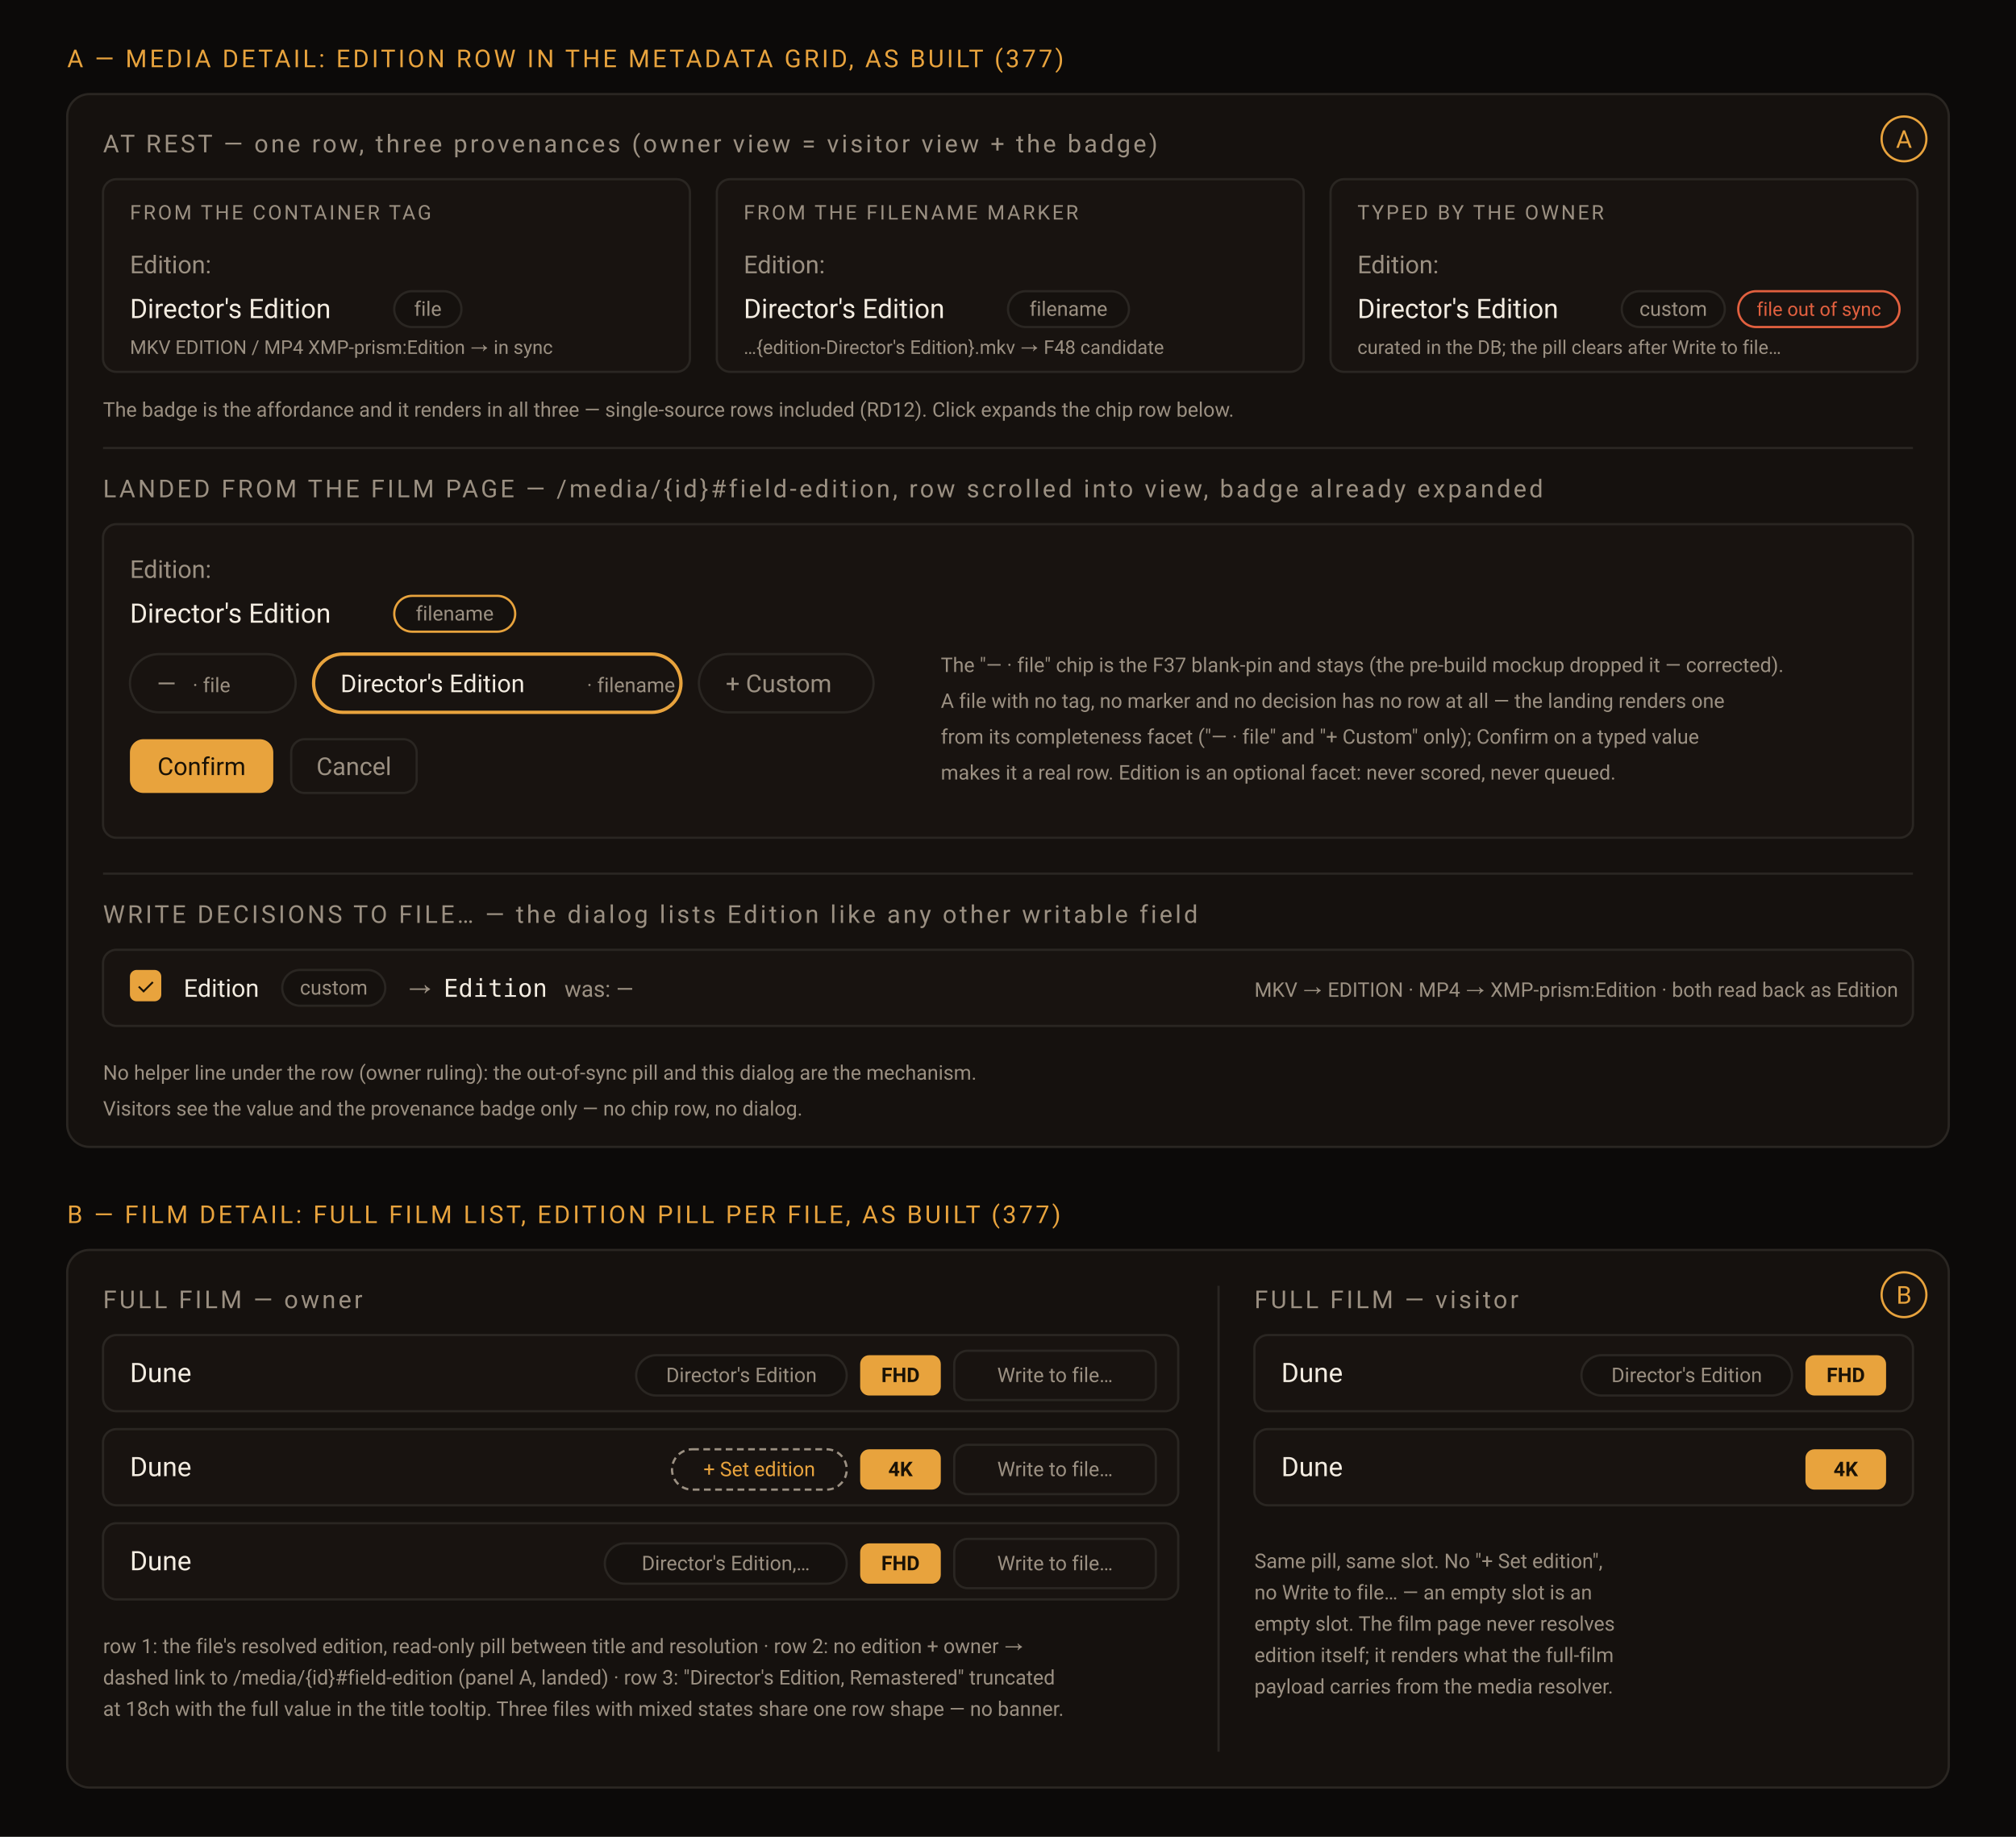
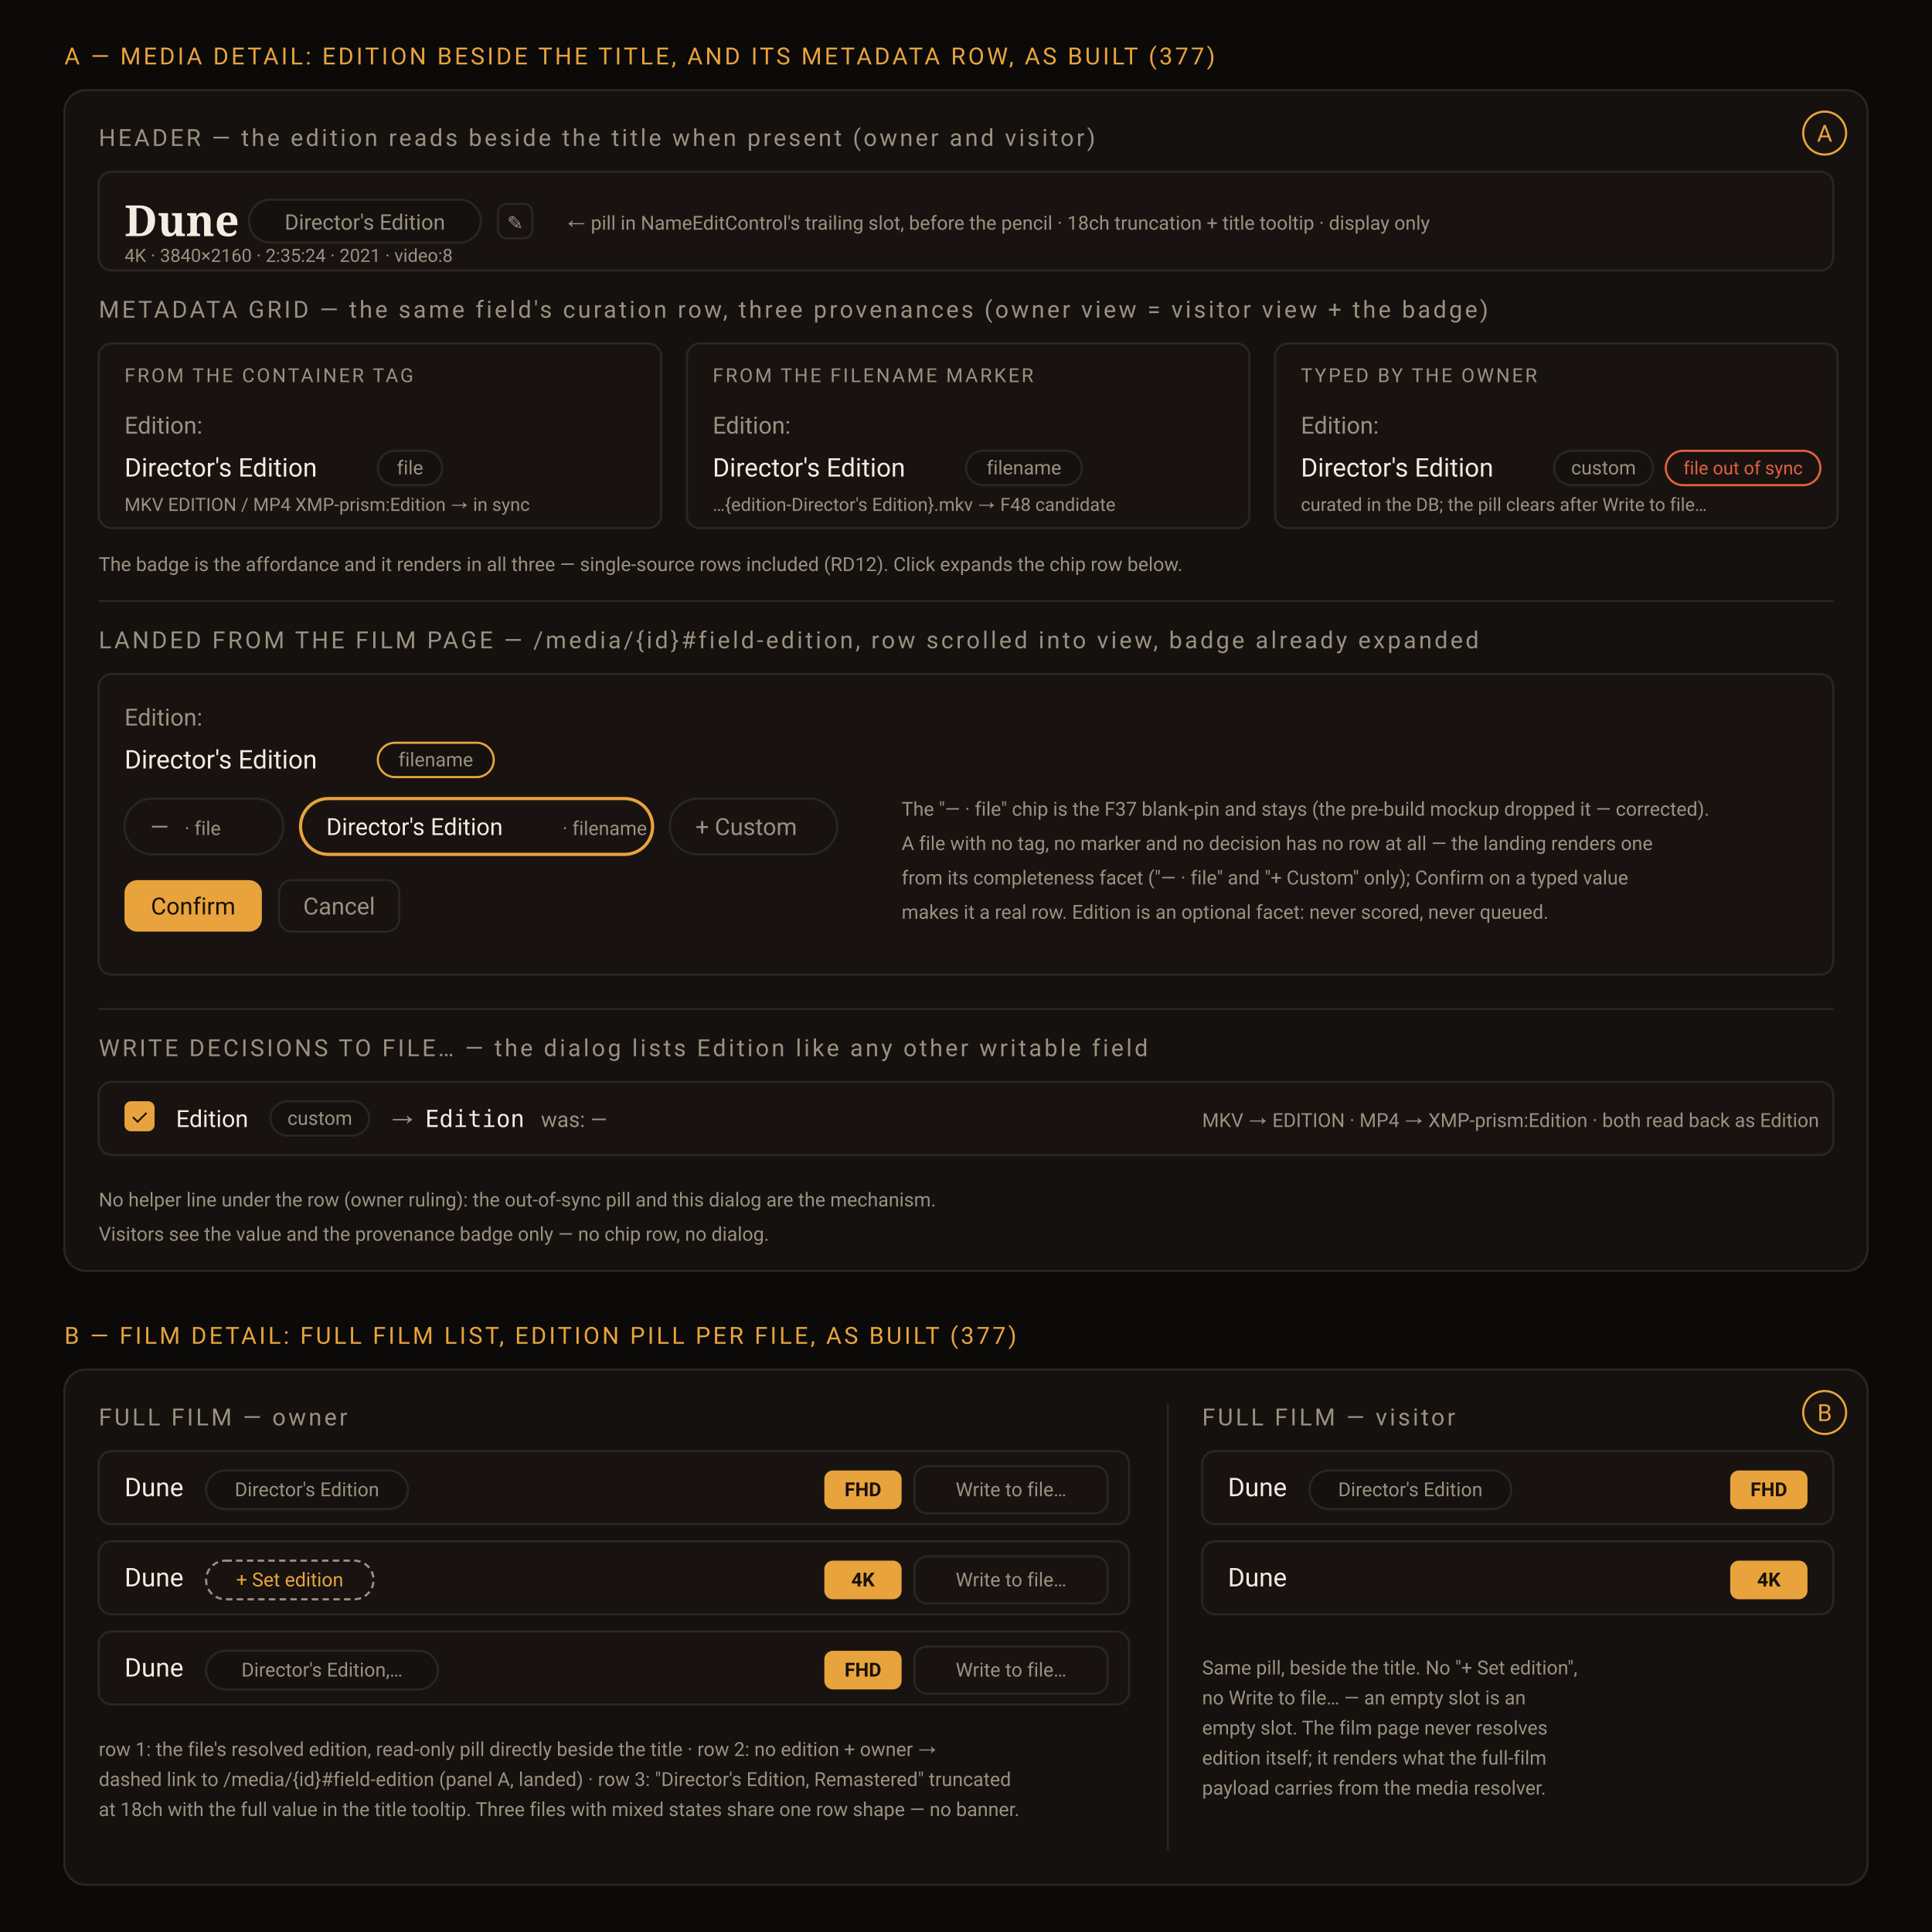
- <svg xmlns="http://www.w3.org/2000/svg" width="900" height="820" viewBox="0 0 900 820" font-family="ui-sans-serif, -apple-system, 'Segoe UI', Roboto, Helvetica, Arial, sans-serif">
-   <rect width="900" height="820" fill="#0c0a09" />
-   <text x="30" y="30" fill="#e8a33d" font-size="11" letter-spacing="1.2">A — MEDIA DETAIL: EDITION ROW IN THE METADATA GRID, AS BUILT (377)</text>
-   <rect x="30" y="42" width="840" height="470" rx="10" fill="#15110e" stroke="#2a2622" stroke-width="1" />
-   <text x="46" y="68" fill="#9b9082" font-size="11" letter-spacing="1.2">AT REST — one row, three provenances (owner view = visitor view + the badge)</text>
-   <rect x="46" y="80" width="262" height="86" rx="6" fill="#181310" stroke="#2a2622" stroke-width="1" />
-   <text x="58" y="98" fill="#9b9082" font-size="9" letter-spacing="1">FROM THE CONTAINER TAG</text>
-   <text x="58" y="122" fill="#9b9082" font-size="11">Edition:</text>
-   <text x="58" y="142" fill="#f3ece1" font-size="12">Director's Edition</text>
-   <rect x="176" y="130" width="30" height="16" rx="8" fill="#15110e" stroke="#2a2622" stroke-width="1" />
-   <text x="191" y="141" fill="#9b9082" font-size="9" text-anchor="middle">file</text>
-   <text x="58" y="158" fill="#9b9082" font-size="8.5">MKV EDITION / MP4 XMP-prism:Edition → in sync</text>
-   <rect x="320" y="80" width="262" height="86" rx="6" fill="#181310" stroke="#2a2622" stroke-width="1" />
-   <text x="332" y="98" fill="#9b9082" font-size="9" letter-spacing="1">FROM THE FILENAME MARKER</text>
-   <text x="332" y="122" fill="#9b9082" font-size="11">Edition:</text>
-   <text x="332" y="142" fill="#f3ece1" font-size="12">Director's Edition</text>
-   <rect x="450" y="130" width="54" height="16" rx="8" fill="#15110e" stroke="#2a2622" stroke-width="1" />
-   <text x="477" y="141" fill="#9b9082" font-size="9" text-anchor="middle">filename</text>
-   <text x="332" y="158" fill="#9b9082" font-size="8.5">…{edition-Director's Edition}.mkv → F48 candidate</text>
-   <rect x="594" y="80" width="262" height="86" rx="6" fill="#181310" stroke="#2a2622" stroke-width="1" />
-   <text x="606" y="98" fill="#9b9082" font-size="9" letter-spacing="1">TYPED BY THE OWNER</text>
-   <text x="606" y="122" fill="#9b9082" font-size="11">Edition:</text>
-   <text x="606" y="142" fill="#f3ece1" font-size="12">Director's Edition</text>
-   <rect x="724" y="130" width="46" height="16" rx="8" fill="#15110e" stroke="#2a2622" stroke-width="1" />
-   <text x="747" y="141" fill="#9b9082" font-size="9" text-anchor="middle">custom</text>
-   <rect x="776" y="130" width="72" height="16" rx="8" fill="none" stroke="#e2603f" stroke-width="1" />
-   <text x="812" y="141" fill="#e2603f" font-size="8.5" text-anchor="middle">file out of sync</text>
-   <text x="606" y="158" fill="#9b9082" font-size="8.5">curated in the DB; the pill clears after Write to file…</text>
-   <text x="46" y="186" fill="#9b9082" font-size="9">The badge is the affordance and it renders in all three — single-source rows included (RD12). Click expands the chip row below.</text>
-   <line x1="46" y1="200" x2="854" y2="200" stroke="#2a2622" stroke-width="1" />
-   <text x="46" y="222" fill="#9b9082" font-size="11" letter-spacing="1.2">LANDED FROM THE FILM PAGE — /media/{id}#field-edition, row scrolled into view, badge already expanded</text>
-   <rect x="46" y="234" width="808" height="140" rx="6" fill="#181310" stroke="#2a2622" stroke-width="1" />
-   <text x="58" y="258" fill="#9b9082" font-size="11">Edition:</text>
-   <text x="58" y="278" fill="#f3ece1" font-size="12">Director's Edition</text>
-   <rect x="176" y="266" width="54" height="16" rx="8" fill="#15110e" stroke="#e8a33d" stroke-width="1" />
-   <text x="203" y="277" fill="#9b9082" font-size="9" text-anchor="middle">filename</text>
-   <rect x="58" y="292" width="74" height="26" rx="13" fill="#181310" stroke="#2a2622" stroke-width="1" />
-   <text x="70" y="309" fill="#9b9082" font-size="11">—</text>
-   <text x="86" y="309" fill="#9b9082" font-size="9">· file</text>
-   <rect x="140" y="292" width="164" height="26" rx="13" fill="#181310" stroke="#e8a33d" stroke-width="1.5" />
-   <text x="152" y="309" fill="#f3ece1" font-size="11">Director's Edition</text>
-   <text x="262" y="309" fill="#9b9082" font-size="9">· filename</text>
-   <rect x="312" y="292" width="78" height="26" rx="13" fill="#181310" stroke="#2a2622" stroke-width="1" />
-   <text x="324" y="309" fill="#9b9082" font-size="11">+ Custom</text>
-   <rect x="58" y="330" width="64" height="24" rx="6" fill="#e8a33d" />
-   <text x="90" y="346" fill="#1a1206" font-size="11" text-anchor="middle">Confirm</text>
-   <rect x="130" y="330" width="56" height="24" rx="6" fill="#181310" stroke="#2a2622" stroke-width="1" />
-   <text x="158" y="346" fill="#9b9082" font-size="11" text-anchor="middle">Cancel</text>
-   <text x="420" y="300" fill="#9b9082" font-size="9">The "— · file" chip is the F37 blank-pin and stays (the pre-build mockup dropped it — corrected).</text>
-   <text x="420" y="316" fill="#9b9082" font-size="9">A file with no tag, no marker and no decision has no row at all — the landing renders one</text>
-   <text x="420" y="332" fill="#9b9082" font-size="9">from its completeness facet ("— · file" and "+ Custom" only); Confirm on a typed value</text>
-   <text x="420" y="348" fill="#9b9082" font-size="9">makes it a real row. Edition is an optional facet: never scored, never queued.</text>
-   <line x1="46" y1="390" x2="854" y2="390" stroke="#2a2622" stroke-width="1" />
-   <text x="46" y="412" fill="#9b9082" font-size="11" letter-spacing="1.2">WRITE DECISIONS TO FILE… — the dialog lists Edition like any other writable field</text>
-   <rect x="46" y="424" width="808" height="34" rx="6" fill="#181310" stroke="#2a2622" stroke-width="1" />
-   <rect x="58" y="433" width="14" height="14" rx="3" fill="#e8a33d" />
-   <text x="65" y="444" fill="#1a1206" font-size="10" text-anchor="middle">✓</text>
-   <text x="82" y="445" fill="#f3ece1" font-size="11">Edition</text>
-   <rect x="126" y="433" width="46" height="16" rx="8" fill="#15110e" stroke="#2a2622" stroke-width="1" />
-   <text x="149" y="444" fill="#9b9082" font-size="9" text-anchor="middle">custom</text>
-   <text x="182" y="445" fill="#9b9082" font-size="11">→</text>
-   <text x="198" y="445" fill="#f3ece1" font-size="11" font-family="ui-monospace, SFMono-Regular, Menlo, Consolas, monospace">Edition</text>
-   <text x="252" y="445" fill="#9b9082" font-size="10">was: —</text>
-   <text x="560" y="445" fill="#9b9082" font-size="9">MKV → EDITION · MP4 → XMP-prism:Edition · both read back as Edition</text>
-   <text x="46" y="482" fill="#9b9082" font-size="9">No helper line under the row (owner ruling): the out-of-sync pill and this dialog are the mechanism.</text>
-   <text x="46" y="498" fill="#9b9082" font-size="9">Visitors see the value and the provenance badge only — no chip row, no dialog.</text>
+ <svg xmlns="http://www.w3.org/2000/svg" width="900" height="900" viewBox="0 0 900 900" font-family="ui-sans-serif, -apple-system, 'Segoe UI', Roboto, Helvetica, Arial, sans-serif">
+   <rect width="900" height="900" fill="#0c0a09" />
+   <text x="30" y="30" fill="#e8a33d" font-size="11" letter-spacing="1.2">A — MEDIA DETAIL: EDITION BESIDE THE TITLE, AND ITS METADATA ROW, AS BUILT (377)</text>
+   <rect x="30" y="42" width="840" height="550" rx="10" fill="#15110e" stroke="#2a2622" stroke-width="1" />
+   <text x="46" y="68" fill="#9b9082" font-size="11" letter-spacing="1.2">HEADER — the edition reads beside the title when present (owner and visitor)</text>
+   <rect x="46" y="80" width="808" height="46" rx="6" fill="#181310" stroke="#2a2622" stroke-width="1" />
+   <text x="58" y="110" fill="#f3ece1" font-size="20" font-weight="600" font-family="'Fraunces Variable', serif">Dune</text>
+   <rect x="116" y="93" width="108" height="20" rx="10" fill="#15110e" stroke="#2a2622" stroke-width="1" />
+   <text x="170" y="107" fill="#9b9082" font-size="10" text-anchor="middle">Director's Edition</text>
+   <rect x="232" y="95" width="16" height="16" rx="4" fill="#181310" stroke="#2a2622" stroke-width="1" />
+   <text x="240" y="107" fill="#9b9082" font-size="9" text-anchor="middle">✎</text>
+   <text x="264" y="107" fill="#9b9082" font-size="9">← pill in NameEditControl's trailing slot, before the pencil · 18ch truncation + title tooltip · display only</text>
+   <text x="58" y="122" fill="#9b9082" font-size="8.5">4K · 3840×2160 · 2:35:24 · 2021 · video:8</text>
+   <text x="46" y="148" fill="#9b9082" font-size="11" letter-spacing="1.2">METADATA GRID — the same field's curation row, three provenances (owner view = visitor view + the badge)</text>
+   <rect x="46" y="160" width="262" height="86" rx="6" fill="#181310" stroke="#2a2622" stroke-width="1" />
+   <text x="58" y="178" fill="#9b9082" font-size="9" letter-spacing="1">FROM THE CONTAINER TAG</text>
+   <text x="58" y="202" fill="#9b9082" font-size="11">Edition:</text>
+   <text x="58" y="222" fill="#f3ece1" font-size="12">Director's Edition</text>
+   <rect x="176" y="210" width="30" height="16" rx="8" fill="#15110e" stroke="#2a2622" stroke-width="1" />
+   <text x="191" y="221" fill="#9b9082" font-size="9" text-anchor="middle">file</text>
+   <text x="58" y="238" fill="#9b9082" font-size="8.5">MKV EDITION / MP4 XMP-prism:Edition → in sync</text>
+   <rect x="320" y="160" width="262" height="86" rx="6" fill="#181310" stroke="#2a2622" stroke-width="1" />
+   <text x="332" y="178" fill="#9b9082" font-size="9" letter-spacing="1">FROM THE FILENAME MARKER</text>
+   <text x="332" y="202" fill="#9b9082" font-size="11">Edition:</text>
+   <text x="332" y="222" fill="#f3ece1" font-size="12">Director's Edition</text>
+   <rect x="450" y="210" width="54" height="16" rx="8" fill="#15110e" stroke="#2a2622" stroke-width="1" />
+   <text x="477" y="221" fill="#9b9082" font-size="9" text-anchor="middle">filename</text>
+   <text x="332" y="238" fill="#9b9082" font-size="8.5">…{edition-Director's Edition}.mkv → F48 candidate</text>
+   <rect x="594" y="160" width="262" height="86" rx="6" fill="#181310" stroke="#2a2622" stroke-width="1" />
+   <text x="606" y="178" fill="#9b9082" font-size="9" letter-spacing="1">TYPED BY THE OWNER</text>
+   <text x="606" y="202" fill="#9b9082" font-size="11">Edition:</text>
+   <text x="606" y="222" fill="#f3ece1" font-size="12">Director's Edition</text>
+   <rect x="724" y="210" width="46" height="16" rx="8" fill="#15110e" stroke="#2a2622" stroke-width="1" />
+   <text x="747" y="221" fill="#9b9082" font-size="9" text-anchor="middle">custom</text>
+   <rect x="776" y="210" width="72" height="16" rx="8" fill="none" stroke="#e2603f" stroke-width="1" />
+   <text x="812" y="221" fill="#e2603f" font-size="8.5" text-anchor="middle">file out of sync</text>
+   <text x="606" y="238" fill="#9b9082" font-size="8.5">curated in the DB; the pill clears after Write to file…</text>
+   <text x="46" y="266" fill="#9b9082" font-size="9">The badge is the affordance and it renders in all three — single-source rows included (RD12). Click expands the chip row below.</text>
+   <line x1="46" y1="280" x2="854" y2="280" stroke="#2a2622" stroke-width="1" />
+   <text x="46" y="302" fill="#9b9082" font-size="11" letter-spacing="1.2">LANDED FROM THE FILM PAGE — /media/{id}#field-edition, row scrolled into view, badge already expanded</text>
+   <rect x="46" y="314" width="808" height="140" rx="6" fill="#181310" stroke="#2a2622" stroke-width="1" />
+   <text x="58" y="338" fill="#9b9082" font-size="11">Edition:</text>
+   <text x="58" y="358" fill="#f3ece1" font-size="12">Director's Edition</text>
+   <rect x="176" y="346" width="54" height="16" rx="8" fill="#15110e" stroke="#e8a33d" stroke-width="1" />
+   <text x="203" y="357" fill="#9b9082" font-size="9" text-anchor="middle">filename</text>
+   <rect x="58" y="372" width="74" height="26" rx="13" fill="#181310" stroke="#2a2622" stroke-width="1" />
+   <text x="70" y="389" fill="#9b9082" font-size="11">—</text>
+   <text x="86" y="389" fill="#9b9082" font-size="9">· file</text>
+   <rect x="140" y="372" width="164" height="26" rx="13" fill="#181310" stroke="#e8a33d" stroke-width="1.5" />
+   <text x="152" y="389" fill="#f3ece1" font-size="11">Director's Edition</text>
+   <text x="262" y="389" fill="#9b9082" font-size="9">· filename</text>
+   <rect x="312" y="372" width="78" height="26" rx="13" fill="#181310" stroke="#2a2622" stroke-width="1" />
+   <text x="324" y="389" fill="#9b9082" font-size="11">+ Custom</text>
+   <rect x="58" y="410" width="64" height="24" rx="6" fill="#e8a33d" />
+   <text x="90" y="426" fill="#1a1206" font-size="11" text-anchor="middle">Confirm</text>
+   <rect x="130" y="410" width="56" height="24" rx="6" fill="#181310" stroke="#2a2622" stroke-width="1" />
+   <text x="158" y="426" fill="#9b9082" font-size="11" text-anchor="middle">Cancel</text>
+   <text x="420" y="380" fill="#9b9082" font-size="9">The "— · file" chip is the F37 blank-pin and stays (the pre-build mockup dropped it — corrected).</text>
+   <text x="420" y="396" fill="#9b9082" font-size="9">A file with no tag, no marker and no decision has no row at all — the landing renders one</text>
+   <text x="420" y="412" fill="#9b9082" font-size="9">from its completeness facet ("— · file" and "+ Custom" only); Confirm on a typed value</text>
+   <text x="420" y="428" fill="#9b9082" font-size="9">makes it a real row. Edition is an optional facet: never scored, never queued.</text>
+   <line x1="46" y1="470" x2="854" y2="470" stroke="#2a2622" stroke-width="1" />
+   <text x="46" y="492" fill="#9b9082" font-size="11" letter-spacing="1.2">WRITE DECISIONS TO FILE… — the dialog lists Edition like any other writable field</text>
+   <rect x="46" y="504" width="808" height="34" rx="6" fill="#181310" stroke="#2a2622" stroke-width="1" />
+   <rect x="58" y="513" width="14" height="14" rx="3" fill="#e8a33d" />
+   <text x="65" y="524" fill="#1a1206" font-size="10" text-anchor="middle">✓</text>
+   <text x="82" y="525" fill="#f3ece1" font-size="11">Edition</text>
+   <rect x="126" y="513" width="46" height="16" rx="8" fill="#15110e" stroke="#2a2622" stroke-width="1" />
+   <text x="149" y="524" fill="#9b9082" font-size="9" text-anchor="middle">custom</text>
+   <text x="182" y="525" fill="#9b9082" font-size="11">→</text>
+   <text x="198" y="525" fill="#f3ece1" font-size="11" font-family="ui-monospace, SFMono-Regular, Menlo, Consolas, monospace">Edition</text>
+   <text x="252" y="525" fill="#9b9082" font-size="10">was: —</text>
+   <text x="560" y="525" fill="#9b9082" font-size="9">MKV → EDITION · MP4 → XMP-prism:Edition · both read back as Edition</text>
+   <text x="46" y="562" fill="#9b9082" font-size="9">No helper line under the row (owner ruling): the out-of-sync pill and this dialog are the mechanism.</text>
+   <text x="46" y="578" fill="#9b9082" font-size="9">Visitors see the value and the provenance badge only — no chip row, no dialog.</text>
  <circle cx="850" cy="62" r="10" fill="#181310" stroke="#e8a33d" stroke-width="1" />
  <text x="850" y="66" fill="#e8a33d" font-size="11" text-anchor="middle">A</text>
-   <text x="30" y="546" fill="#e8a33d" font-size="11" letter-spacing="1.2">B — FILM DETAIL: FULL FILM LIST, EDITION PILL PER FILE, AS BUILT (377)</text>
-   <rect x="30" y="558" width="840" height="240" rx="10" fill="#15110e" stroke="#2a2622" stroke-width="1" />
-   <text x="46" y="584" fill="#9b9082" font-size="11" letter-spacing="1.2">FULL FILM — owner</text>
-   <rect x="46" y="596" width="480" height="34" rx="6" fill="#181310" stroke="#2a2622" stroke-width="1" />
-   <text x="58" y="617" fill="#f3ece1" font-size="12">Dune</text>
-   <rect x="284" y="605" width="94" height="18" rx="9" fill="#15110e" stroke="#2a2622" stroke-width="1" />
-   <text x="331" y="617" fill="#9b9082" font-size="9" text-anchor="middle">Director's Edition</text>
-   <rect x="384" y="605" width="36" height="18" rx="4" fill="#e8a33d" />
-   <text x="402" y="617" fill="#1a1206" font-size="9" font-weight="600" text-anchor="middle">FHD</text>
-   <rect x="426" y="603" width="90" height="22" rx="6" fill="#181310" stroke="#2a2622" stroke-width="1" />
-   <text x="471" y="617" fill="#9b9082" font-size="9" text-anchor="middle">Write to file…</text>
-   <rect x="46" y="638" width="480" height="34" rx="6" fill="#181310" stroke="#2a2622" stroke-width="1" />
-   <text x="58" y="659" fill="#f3ece1" font-size="12">Dune</text>
-   <rect x="300" y="647" width="78" height="18" rx="9" fill="none" stroke="#9b9082" stroke-width="1" stroke-dasharray="3 2" />
-   <text x="339" y="659" fill="#e8a33d" font-size="9" text-anchor="middle">+ Set edition</text>
-   <rect x="384" y="647" width="36" height="18" rx="4" fill="#e8a33d" />
-   <text x="402" y="659" fill="#1a1206" font-size="9" font-weight="600" text-anchor="middle">4K</text>
-   <rect x="426" y="645" width="90" height="22" rx="6" fill="#181310" stroke="#2a2622" stroke-width="1" />
-   <text x="471" y="659" fill="#9b9082" font-size="9" text-anchor="middle">Write to file…</text>
-   <rect x="46" y="680" width="480" height="34" rx="6" fill="#181310" stroke="#2a2622" stroke-width="1" />
-   <text x="58" y="701" fill="#f3ece1" font-size="12">Dune</text>
-   <rect x="270" y="689" width="108" height="18" rx="9" fill="#15110e" stroke="#2a2622" stroke-width="1" />
-   <text x="324" y="701" fill="#9b9082" font-size="9" text-anchor="middle">Director's Edition,…</text>
-   <rect x="384" y="689" width="36" height="18" rx="4" fill="#e8a33d" />
-   <text x="402" y="701" fill="#1a1206" font-size="9" font-weight="600" text-anchor="middle">FHD</text>
-   <rect x="426" y="687" width="90" height="22" rx="6" fill="#181310" stroke="#2a2622" stroke-width="1" />
-   <text x="471" y="701" fill="#9b9082" font-size="9" text-anchor="middle">Write to file…</text>
-   <text x="46" y="738" fill="#9b9082" font-size="9">row 1: the file's resolved edition, read-only pill between title and resolution · row 2: no edition + owner →</text>
-   <text x="46" y="752" fill="#9b9082" font-size="9">dashed link to /media/{id}#field-edition (panel A, landed) · row 3: "Director's Edition, Remastered" truncated</text>
-   <text x="46" y="766" fill="#9b9082" font-size="9">at 18ch with the full value in the title tooltip. Three files with mixed states share one row shape — no banner.</text>
-   <line x1="544" y1="574" x2="544" y2="782" stroke="#2a2622" stroke-width="1" />
-   <text x="560" y="584" fill="#9b9082" font-size="11" letter-spacing="1.2">FULL FILM — visitor</text>
-   <rect x="560" y="596" width="294" height="34" rx="6" fill="#181310" stroke="#2a2622" stroke-width="1" />
-   <text x="572" y="617" fill="#f3ece1" font-size="12">Dune</text>
-   <rect x="706" y="605" width="94" height="18" rx="9" fill="#15110e" stroke="#2a2622" stroke-width="1" />
-   <text x="753" y="617" fill="#9b9082" font-size="9" text-anchor="middle">Director's Edition</text>
-   <rect x="806" y="605" width="36" height="18" rx="4" fill="#e8a33d" />
-   <text x="824" y="617" fill="#1a1206" font-size="9" font-weight="600" text-anchor="middle">FHD</text>
-   <rect x="560" y="638" width="294" height="34" rx="6" fill="#181310" stroke="#2a2622" stroke-width="1" />
-   <text x="572" y="659" fill="#f3ece1" font-size="12">Dune</text>
-   <rect x="806" y="647" width="36" height="18" rx="4" fill="#e8a33d" />
-   <text x="824" y="659" fill="#1a1206" font-size="9" font-weight="600" text-anchor="middle">4K</text>
-   <text x="560" y="700" fill="#9b9082" font-size="9">Same pill, same slot. No "+ Set edition",</text>
-   <text x="560" y="714" fill="#9b9082" font-size="9">no Write to file… — an empty slot is an</text>
-   <text x="560" y="728" fill="#9b9082" font-size="9">empty slot. The film page never resolves</text>
-   <text x="560" y="742" fill="#9b9082" font-size="9">edition itself; it renders what the full-film</text>
-   <text x="560" y="756" fill="#9b9082" font-size="9">payload carries from the media resolver.</text>
-   <circle cx="850" cy="578" r="10" fill="#181310" stroke="#e8a33d" stroke-width="1" />
-   <text x="850" y="582" fill="#e8a33d" font-size="11" text-anchor="middle">B</text>
+   <text x="30" y="626" fill="#e8a33d" font-size="11" letter-spacing="1.2">B — FILM DETAIL: FULL FILM LIST, EDITION PILL PER FILE, AS BUILT (377)</text>
+   <rect x="30" y="638" width="840" height="240" rx="10" fill="#15110e" stroke="#2a2622" stroke-width="1" />
+   <text x="46" y="664" fill="#9b9082" font-size="11" letter-spacing="1.2">FULL FILM — owner</text>
+   <rect x="46" y="676" width="480" height="34" rx="6" fill="#181310" stroke="#2a2622" stroke-width="1" />
+   <text x="58" y="697" fill="#f3ece1" font-size="12">Dune</text>
+   <rect x="96" y="685" width="94" height="18" rx="9" fill="#15110e" stroke="#2a2622" stroke-width="1" />
+   <text x="143" y="697" fill="#9b9082" font-size="9" text-anchor="middle">Director's Edition</text>
+   <rect x="384" y="685" width="36" height="18" rx="4" fill="#e8a33d" />
+   <text x="402" y="697" fill="#1a1206" font-size="9" font-weight="600" text-anchor="middle">FHD</text>
+   <rect x="426" y="683" width="90" height="22" rx="6" fill="#181310" stroke="#2a2622" stroke-width="1" />
+   <text x="471" y="697" fill="#9b9082" font-size="9" text-anchor="middle">Write to file…</text>
+   <rect x="46" y="718" width="480" height="34" rx="6" fill="#181310" stroke="#2a2622" stroke-width="1" />
+   <text x="58" y="739" fill="#f3ece1" font-size="12">Dune</text>
+   <rect x="96" y="727" width="78" height="18" rx="9" fill="none" stroke="#9b9082" stroke-width="1" stroke-dasharray="3 2" />
+   <text x="135" y="739" fill="#e8a33d" font-size="9" text-anchor="middle">+ Set edition</text>
+   <rect x="384" y="727" width="36" height="18" rx="4" fill="#e8a33d" />
+   <text x="402" y="739" fill="#1a1206" font-size="9" font-weight="600" text-anchor="middle">4K</text>
+   <rect x="426" y="725" width="90" height="22" rx="6" fill="#181310" stroke="#2a2622" stroke-width="1" />
+   <text x="471" y="739" fill="#9b9082" font-size="9" text-anchor="middle">Write to file…</text>
+   <rect x="46" y="760" width="480" height="34" rx="6" fill="#181310" stroke="#2a2622" stroke-width="1" />
+   <text x="58" y="781" fill="#f3ece1" font-size="12">Dune</text>
+   <rect x="96" y="769" width="108" height="18" rx="9" fill="#15110e" stroke="#2a2622" stroke-width="1" />
+   <text x="150" y="781" fill="#9b9082" font-size="9" text-anchor="middle">Director's Edition,…</text>
+   <rect x="384" y="769" width="36" height="18" rx="4" fill="#e8a33d" />
+   <text x="402" y="781" fill="#1a1206" font-size="9" font-weight="600" text-anchor="middle">FHD</text>
+   <rect x="426" y="767" width="90" height="22" rx="6" fill="#181310" stroke="#2a2622" stroke-width="1" />
+   <text x="471" y="781" fill="#9b9082" font-size="9" text-anchor="middle">Write to file…</text>
+   <text x="46" y="818" fill="#9b9082" font-size="9">row 1: the file's resolved edition, read-only pill directly beside the title · row 2: no edition + owner →</text>
+   <text x="46" y="832" fill="#9b9082" font-size="9">dashed link to /media/{id}#field-edition (panel A, landed) · row 3: "Director's Edition, Remastered" truncated</text>
+   <text x="46" y="846" fill="#9b9082" font-size="9">at 18ch with the full value in the title tooltip. Three files with mixed states share one row shape — no banner.</text>
+   <line x1="544" y1="654" x2="544" y2="862" stroke="#2a2622" stroke-width="1" />
+   <text x="560" y="664" fill="#9b9082" font-size="11" letter-spacing="1.2">FULL FILM — visitor</text>
+   <rect x="560" y="676" width="294" height="34" rx="6" fill="#181310" stroke="#2a2622" stroke-width="1" />
+   <text x="572" y="697" fill="#f3ece1" font-size="12">Dune</text>
+   <rect x="610" y="685" width="94" height="18" rx="9" fill="#15110e" stroke="#2a2622" stroke-width="1" />
+   <text x="657" y="697" fill="#9b9082" font-size="9" text-anchor="middle">Director's Edition</text>
+   <rect x="806" y="685" width="36" height="18" rx="4" fill="#e8a33d" />
+   <text x="824" y="697" fill="#1a1206" font-size="9" font-weight="600" text-anchor="middle">FHD</text>
+   <rect x="560" y="718" width="294" height="34" rx="6" fill="#181310" stroke="#2a2622" stroke-width="1" />
+   <text x="572" y="739" fill="#f3ece1" font-size="12">Dune</text>
+   <rect x="806" y="727" width="36" height="18" rx="4" fill="#e8a33d" />
+   <text x="824" y="739" fill="#1a1206" font-size="9" font-weight="600" text-anchor="middle">4K</text>
+   <text x="560" y="780" fill="#9b9082" font-size="9">Same pill, beside the title. No "+ Set edition",</text>
+   <text x="560" y="794" fill="#9b9082" font-size="9">no Write to file… — an empty slot is an</text>
+   <text x="560" y="808" fill="#9b9082" font-size="9">empty slot. The film page never resolves</text>
+   <text x="560" y="822" fill="#9b9082" font-size="9">edition itself; it renders what the full-film</text>
+   <text x="560" y="836" fill="#9b9082" font-size="9">payload carries from the media resolver.</text>
+   <circle cx="850" cy="658" r="10" fill="#181310" stroke="#e8a33d" stroke-width="1" />
+   <text x="850" y="662" fill="#e8a33d" font-size="11" text-anchor="middle">B</text>
</svg>
